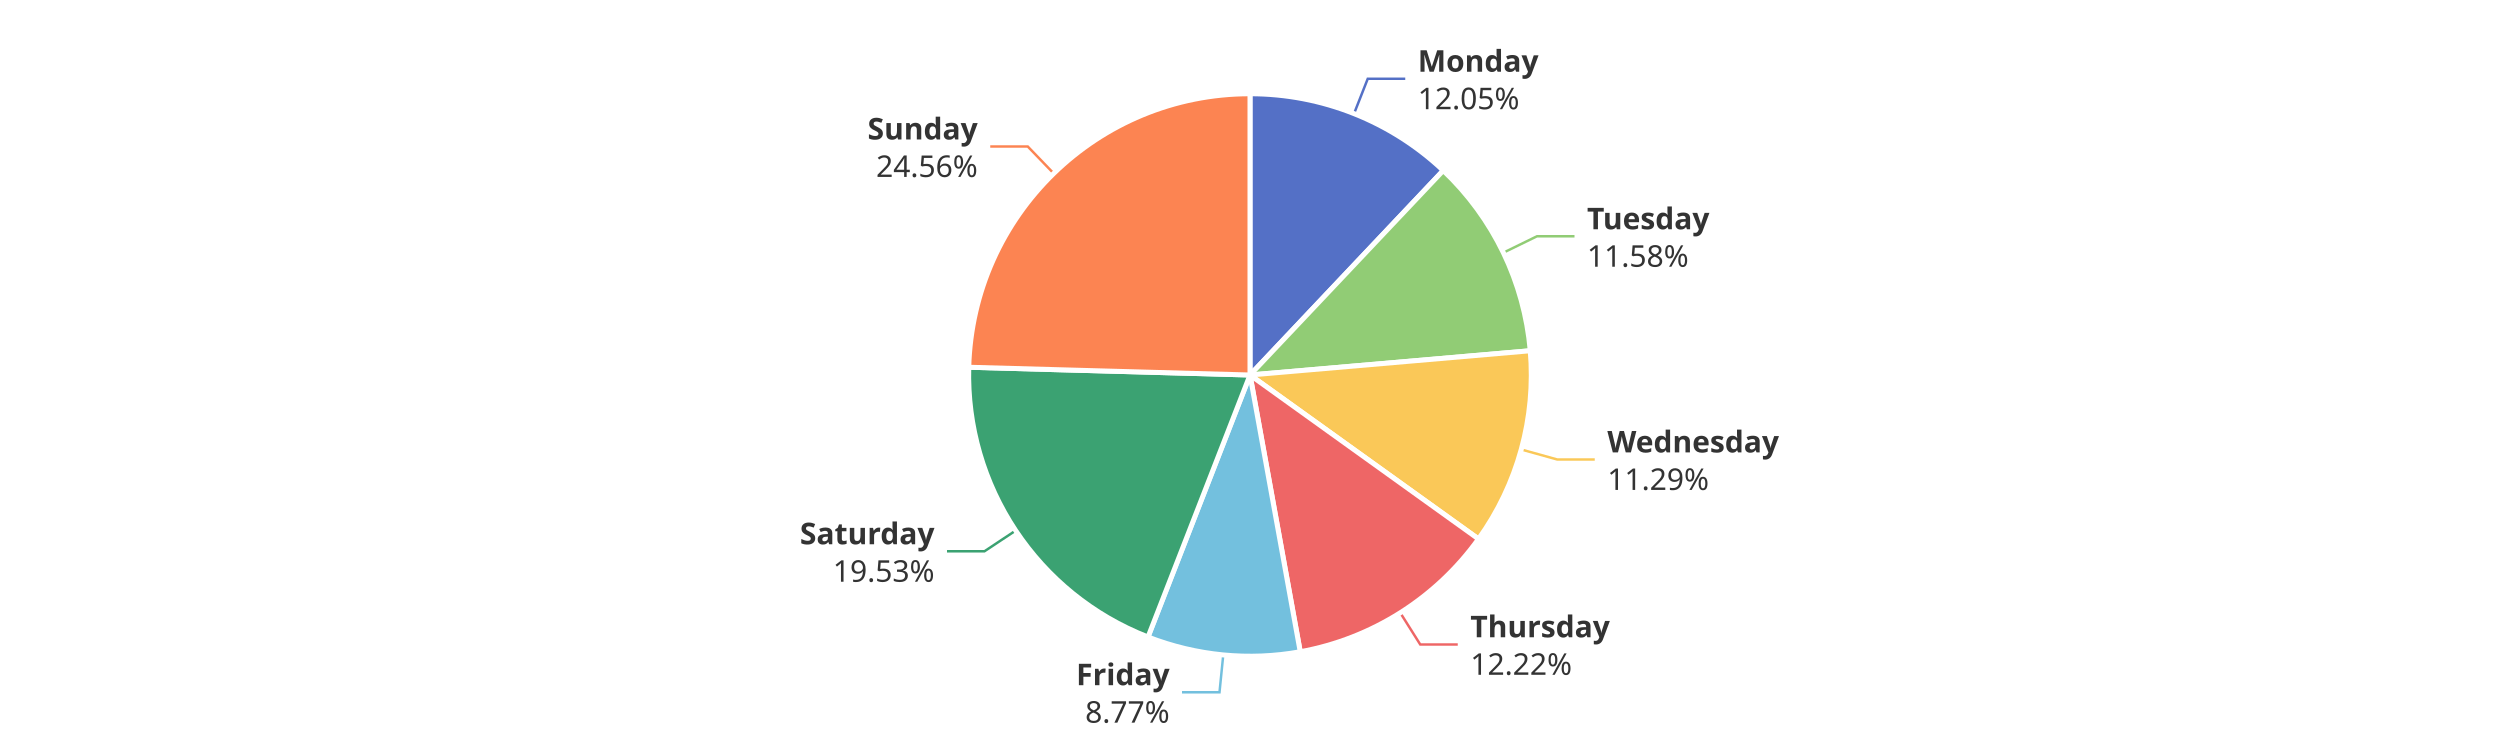
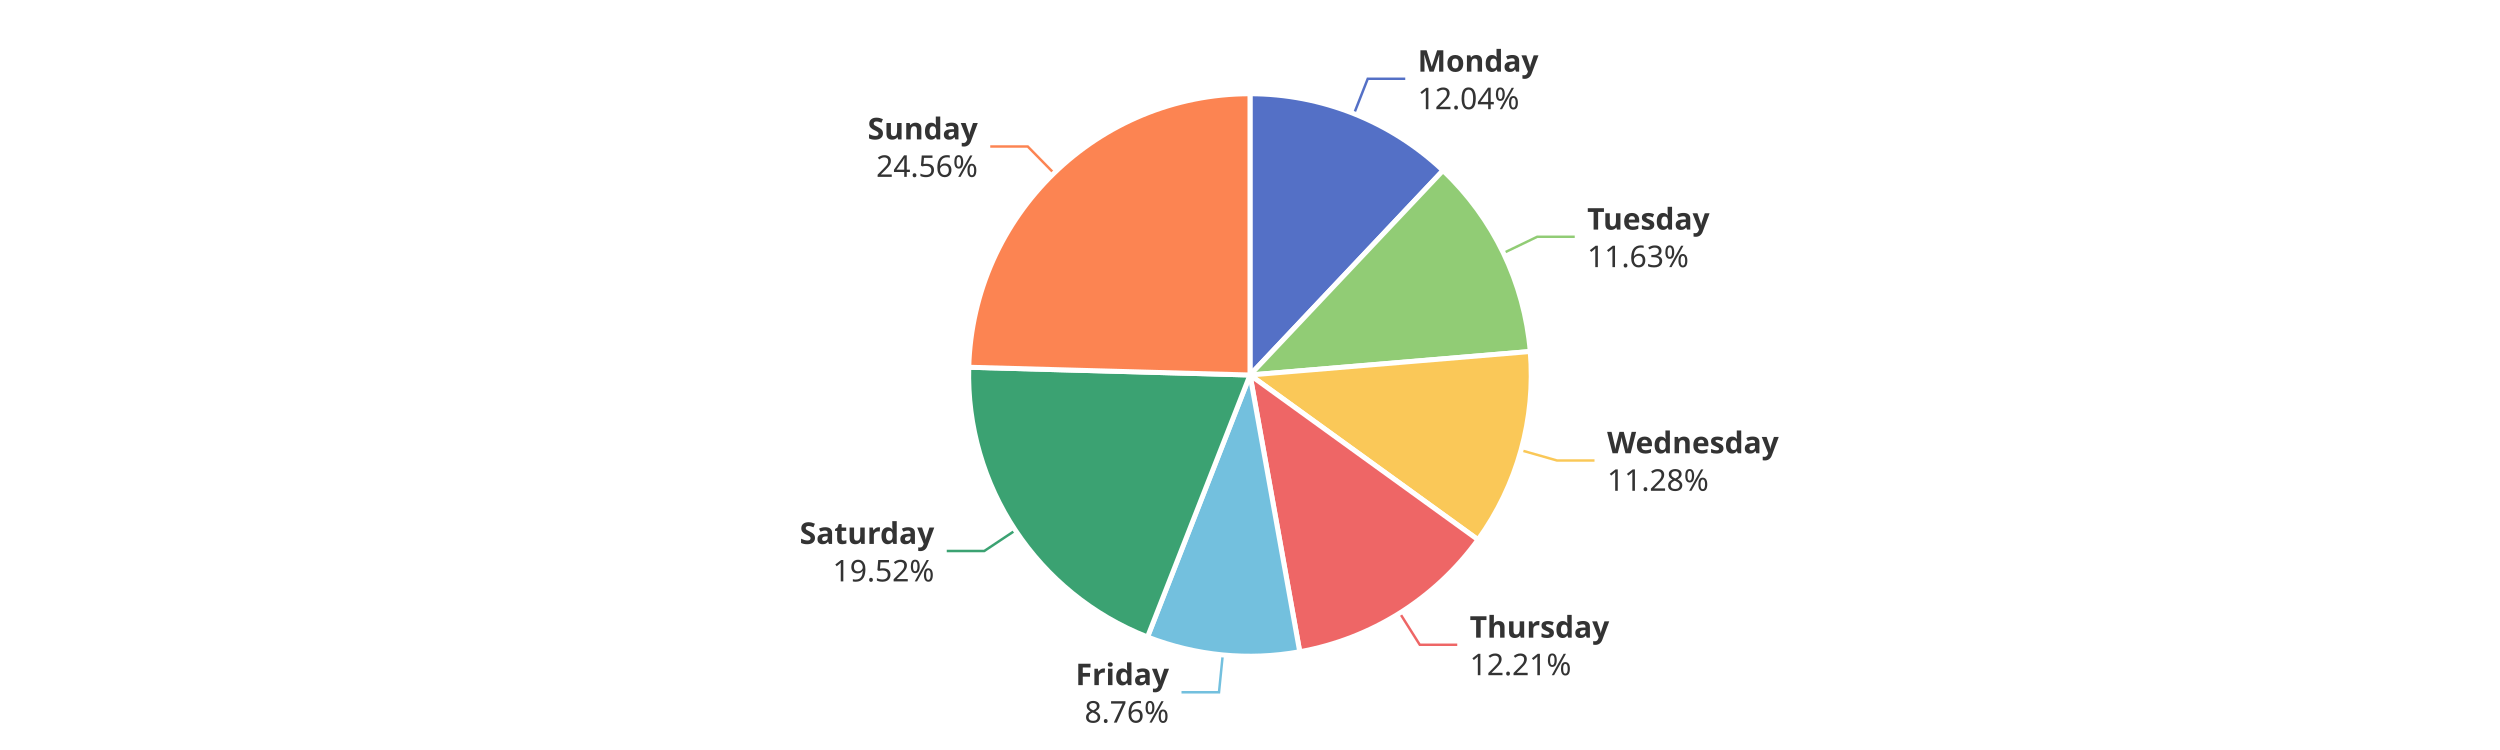
<svg xmlns="http://www.w3.org/2000/svg" width="1000" height="300" version="1.1" baseProfile="full" viewBox="0 0 1000 300">
  <rect width="1000" height="300" x="0" y="0" id="0" fill="#ffffff" />
  <polyline points="541.6 45.5 547.1 31.5 562.1 31.5" fill="none" stroke="#5470c6" />
-   <polyline points="601.3 101.1 614.8 94.5 629.8 94.5" fill="none" stroke="#91cc75" />
-   <polyline points="608.5 179.8 622.9 183.8 637.9 183.8" fill="none" stroke="#fac858" />
-   <polyline points="560.1 245.1 568.1 257.8 583.1 257.8" fill="none" stroke="#ee6666" />
-   <polyline points="489.3 262 487.8 276.9 472.8 276.9" fill="none" stroke="#73c0de" />
-   <polyline points="406.3 212.2 393.8 220.5 378.8 220.5" fill="none" stroke="#3ba272" />
-   <polyline points="421.5 69.4 411.1 58.6 396.1 58.6" fill="none" stroke="#fc8452" />
-   <path d="M500 37.5A112.5 112.5 0 0 1 577.3 68.2L500 150Z" fill="#5470c6" stroke="#fff" stroke-width="2" stroke-linejoin="round" />
-   <path d="M577.3 68.2A112.5 112.5 0 0 1 612.1 140.3L500 150Z" fill="#91cc75" stroke="#fff" stroke-width="2" stroke-linejoin="round" />
-   <path d="M612.1 140.3A112.5 112.5 0 0 1 591.4 215.6L500 150Z" fill="#fac858" stroke="#fff" stroke-width="2" stroke-linejoin="round" />
-   <path d="M591.4 215.6A112.5 112.5 0 0 1 520.1 260.7L500 150Z" fill="#ee6666" stroke="#fff" stroke-width="2" stroke-linejoin="round" />
-   <path d="M520.1 260.7A112.5 112.5 0 0 1 459.2 254.8L500 150Z" fill="#73c0de" stroke="#fff" stroke-width="2" stroke-linejoin="round" />
-   <path d="M459.2 254.8A112.5 112.5 0 0 1 387.5 146.9L500 150Z" fill="#3ba272" stroke="#fff" stroke-width="2" stroke-linejoin="round" />
+   <polyline points="601.4 101.2 614.9 94.7 629.9 94.7" fill="none" stroke="#91cc75" />
+   <polyline points="608.4 180.1 622.8 184.2 637.8 184.2" fill="none" stroke="#fac858" />
+   <polyline points="559.9 245.2 567.9 257.9 582.9 257.9" fill="none" stroke="#ee6666" />
+   <polyline points="489.1 262 487.6 276.9 472.6 276.9" fill="none" stroke="#73c0de" />
+   <polyline points="406.2 212.1 393.7 220.4 378.7 220.4" fill="none" stroke="#3ba272" />
+   <polyline points="421.6 69.3 411.1 58.6 396.1 58.6" fill="none" stroke="#fc8452" />
+   <path d="M500 37.5A112.5 112.5 0 0 1 577.2 68.2L500 150Z" fill="#5470c6" stroke="#fff" stroke-width="2" stroke-linejoin="round" />
+   <path d="M577.2 68.2A112.5 112.5 0 0 1 612.1 140.6L500 150Z" fill="#91cc75" stroke="#fff" stroke-width="2" stroke-linejoin="round" />
+   <path d="M612.1 140.6A112.5 112.5 0 0 1 591.2 215.9L500 150Z" fill="#fac858" stroke="#fff" stroke-width="2" stroke-linejoin="round" />
+   <path d="M591.2 215.9A112.5 112.5 0 0 1 519.9 260.7L500 150Z" fill="#ee6666" stroke="#fff" stroke-width="2" stroke-linejoin="round" />
+   <path d="M519.9 260.7A112.5 112.5 0 0 1 459 254.8L500 150Z" fill="#73c0de" stroke="#fff" stroke-width="2" stroke-linejoin="round" />
+   <path d="M459 254.8A112.5 112.5 0 0 1 387.5 146.9L500 150Z" fill="#3ba272" stroke="#fff" stroke-width="2" stroke-linejoin="round" />
  <path d="M387.5 146.9A112.5 112.5 0 0 1 500 37.5L500 150Z" fill="#fc8452" stroke="#fff" stroke-width="2" stroke-linejoin="round" />
-   <path d="M0 -15l42.8 0l0 30l-42.8 0Z" transform="translate(567.1176 31.5256)" fill="none" />
-   <text dominant-baseline="central" text-anchor="start" style="font-size:12px;font-family:sans-serif;font-weight:bold;" y="-7.5" transform="translate(567.1176 31.5256)" fill="#333" stroke="rgb(255,255,255)" stroke-width="2" paint-order="stroke" stroke-miterlimit="2">Monday</text>
-   <text dominant-baseline="central" text-anchor="start" style="font-size:12px;font-family:sans-serif;" y="7.5" transform="translate(567.1176 31.5256)" fill="#333" stroke="rgb(255,255,255)" stroke-width="2" paint-order="stroke" stroke-miterlimit="2">12.05%</text>
-   <path d="M0 -15l46.2 0l0 30l-46.2 0Z" transform="translate(634.8077 94.5433)" fill="none" />
-   <text dominant-baseline="central" text-anchor="start" style="font-size:12px;font-family:sans-serif;font-weight:bold;" y="-7.5" transform="translate(634.8077 94.5433)" fill="#333" stroke="rgb(255,255,255)" stroke-width="2" paint-order="stroke" stroke-miterlimit="2">Tuesday</text>
-   <text dominant-baseline="central" text-anchor="start" style="font-size:12px;font-family:sans-serif;" y="7.5" transform="translate(634.8077 94.5433)" fill="#333" stroke="rgb(255,255,255)" stroke-width="2" paint-order="stroke" stroke-miterlimit="2">11.58%</text>
-   <path d="M0 -15l63.6 0l0 30l-63.6 0Z" transform="translate(642.9343 183.8143)" fill="none" />
-   <text dominant-baseline="central" text-anchor="start" style="font-size:12px;font-family:sans-serif;font-weight:bold;" y="-7.5" transform="translate(642.9343 183.8143)" fill="#333" stroke="rgb(255,255,255)" stroke-width="2" paint-order="stroke" stroke-miterlimit="2">Wednesday</text>
-   <text dominant-baseline="central" text-anchor="start" style="font-size:12px;font-family:sans-serif;" y="7.5" transform="translate(642.9343 183.8143)" fill="#333" stroke="rgb(255,255,255)" stroke-width="2" paint-order="stroke" stroke-miterlimit="2">11.29%</text>
-   <path d="M0 -15l50.2 0l0 30l-50.2 0Z" transform="translate(588.1427 257.7628)" fill="none" />
-   <text dominant-baseline="central" text-anchor="start" style="font-size:12px;font-family:sans-serif;font-weight:bold;" y="-7.5" transform="translate(588.1427 257.7628)" fill="#333" stroke="rgb(255,255,255)" stroke-width="2" paint-order="stroke" stroke-miterlimit="2">Thursday</text>
-   <text dominant-baseline="central" text-anchor="start" style="font-size:12px;font-family:sans-serif;" y="7.5" transform="translate(588.1427 257.7628)" fill="#333" stroke="rgb(255,255,255)" stroke-width="2" paint-order="stroke" stroke-miterlimit="2">12.22%</text>
-   <path d="M-34.2 -15l34.2 0l0 30l-34.2 0Z" transform="translate(467.8429 276.9191)" fill="none" />
-   <text dominant-baseline="central" text-anchor="end" style="font-size:12px;font-family:sans-serif;font-weight:bold;" y="-7.5" transform="translate(467.8429 276.9191)" fill="#333" stroke="rgb(255,255,255)" stroke-width="2" paint-order="stroke" stroke-miterlimit="2">Friday</text>
-   <text dominant-baseline="central" text-anchor="end" style="font-size:12px;font-family:sans-serif;" y="7.5" transform="translate(467.8429 276.9191)" fill="#333" stroke="rgb(255,255,255)" stroke-width="2" paint-order="stroke" stroke-miterlimit="2">8.77%</text>
-   <path d="M-48.2 -15l48.2 0l0 30l-48.2 0Z" transform="translate(373.7947 220.5456)" fill="none" />
-   <text dominant-baseline="central" text-anchor="end" style="font-size:12px;font-family:sans-serif;font-weight:bold;" y="-7.5" transform="translate(373.7947 220.5456)" fill="#333" stroke="rgb(255,255,255)" stroke-width="2" paint-order="stroke" stroke-miterlimit="2">Saturday</text>
-   <text dominant-baseline="central" text-anchor="end" style="font-size:12px;font-family:sans-serif;" y="7.5" transform="translate(373.7947 220.5456)" fill="#333" stroke="rgb(255,255,255)" stroke-width="2" paint-order="stroke" stroke-miterlimit="2">19.53%</text>
-   <path d="M-40.9 -15l40.9 0l0 30l-40.9 0Z" transform="translate(391.077 58.6274)" fill="none" />
-   <text dominant-baseline="central" text-anchor="end" style="font-size:12px;font-family:sans-serif;font-weight:bold;" y="-7.5" transform="translate(391.077 58.6274)" fill="#333" stroke="rgb(255,255,255)" stroke-width="2" paint-order="stroke" stroke-miterlimit="2">Sunday</text>
-   <text dominant-baseline="central" text-anchor="end" style="font-size:12px;font-family:sans-serif;" y="7.5" transform="translate(391.077 58.6274)" fill="#333" stroke="rgb(255,255,255)" stroke-width="2" paint-order="stroke" stroke-miterlimit="2">24.56%</text>
+   <path d="M0 -15l42.8 0l0 30l-42.8 0Z" transform="translate(567.0938 31.5161)" fill="none" />
+   <text dominant-baseline="central" text-anchor="start" style="font-size:12px;font-family:sans-serif;font-weight:bold;" y="-7.5" transform="translate(567.0938 31.5161)" fill="#333" stroke="rgb(255,255,255)" stroke-width="2" paint-order="stroke" stroke-miterlimit="2">Monday</text>
+   <text dominant-baseline="central" text-anchor="start" style="font-size:12px;font-family:sans-serif;" y="7.5" transform="translate(567.0938 31.5161)" fill="#333" stroke="rgb(255,255,255)" stroke-width="2" paint-order="stroke" stroke-miterlimit="2">12.04%</text>
+   <path d="M0 -15l46.2 0l0 30l-46.2 0Z" transform="translate(634.8785 94.6901)" fill="none" />
+   <text dominant-baseline="central" text-anchor="start" style="font-size:12px;font-family:sans-serif;font-weight:bold;" y="-7.5" transform="translate(634.8785 94.6901)" fill="#333" stroke="rgb(255,255,255)" stroke-width="2" paint-order="stroke" stroke-miterlimit="2">Tuesday</text>
+   <text dominant-baseline="central" text-anchor="start" style="font-size:12px;font-family:sans-serif;" y="7.5" transform="translate(634.8785 94.6901)" fill="#333" stroke="rgb(255,255,255)" stroke-width="2" paint-order="stroke" stroke-miterlimit="2">11.63%</text>
+   <path d="M0 -15l63.6 0l0 30l-63.6 0Z" transform="translate(642.8408 184.1525)" fill="none" />
+   <text dominant-baseline="central" text-anchor="start" style="font-size:12px;font-family:sans-serif;font-weight:bold;" y="-7.5" transform="translate(642.8408 184.1525)" fill="#333" stroke="rgb(255,255,255)" stroke-width="2" paint-order="stroke" stroke-miterlimit="2">Wednesday</text>
+   <text dominant-baseline="central" text-anchor="start" style="font-size:12px;font-family:sans-serif;" y="7.5" transform="translate(642.8408 184.1525)" fill="#333" stroke="rgb(255,255,255)" stroke-width="2" paint-order="stroke" stroke-miterlimit="2">11.28%</text>
+   <path d="M0 -15l50.2 0l0 30l-50.2 0Z" transform="translate(587.8898 257.9223)" fill="none" />
+   <text dominant-baseline="central" text-anchor="start" style="font-size:12px;font-family:sans-serif;font-weight:bold;" y="-7.5" transform="translate(587.8898 257.9223)" fill="#333" stroke="rgb(255,255,255)" stroke-width="2" paint-order="stroke" stroke-miterlimit="2">Thursday</text>
+   <text dominant-baseline="central" text-anchor="start" style="font-size:12px;font-family:sans-serif;" y="7.5" transform="translate(587.8898 257.9223)" fill="#333" stroke="rgb(255,255,255)" stroke-width="2" paint-order="stroke" stroke-miterlimit="2">12.21%</text>
+   <path d="M-34.2 -15l34.2 0l0 30l-34.2 0Z" transform="translate(467.6 276.8956)" fill="none" />
+   <text dominant-baseline="central" text-anchor="end" style="font-size:12px;font-family:sans-serif;font-weight:bold;" y="-7.5" transform="translate(467.6 276.8956)" fill="#333" stroke="rgb(255,255,255)" stroke-width="2" paint-order="stroke" stroke-miterlimit="2">Friday</text>
+   <text dominant-baseline="central" text-anchor="end" style="font-size:12px;font-family:sans-serif;" y="7.5" transform="translate(467.6 276.8956)" fill="#333" stroke="rgb(255,255,255)" stroke-width="2" paint-order="stroke" stroke-miterlimit="2">8.76%</text>
+   <path d="M-48.2 -15l48.2 0l0 30l-48.2 0Z" transform="translate(373.7075 220.4141)" fill="none" />
+   <text dominant-baseline="central" text-anchor="end" style="font-size:12px;font-family:sans-serif;font-weight:bold;" y="-7.5" transform="translate(373.7075 220.4141)" fill="#333" stroke="rgb(255,255,255)" stroke-width="2" paint-order="stroke" stroke-miterlimit="2">Saturday</text>
+   <text dominant-baseline="central" text-anchor="end" style="font-size:12px;font-family:sans-serif;" y="7.5" transform="translate(373.7075 220.4141)" fill="#333" stroke="rgb(255,255,255)" stroke-width="2" paint-order="stroke" stroke-miterlimit="2">19.52%</text>
+   <path d="M-40.9 -15l40.9 0l0 30l-40.9 0Z" transform="translate(391.1133 58.5921)" fill="none" />
+   <text dominant-baseline="central" text-anchor="end" style="font-size:12px;font-family:sans-serif;font-weight:bold;" y="-7.5" transform="translate(391.1133 58.5921)" fill="#333" stroke="rgb(255,255,255)" stroke-width="2" paint-order="stroke" stroke-miterlimit="2">Sunday</text>
+   <text dominant-baseline="central" text-anchor="end" style="font-size:12px;font-family:sans-serif;" y="7.5" transform="translate(391.1133 58.5921)" fill="#333" stroke="rgb(255,255,255)" stroke-width="2" paint-order="stroke" stroke-miterlimit="2">24.56%</text>
</svg>
